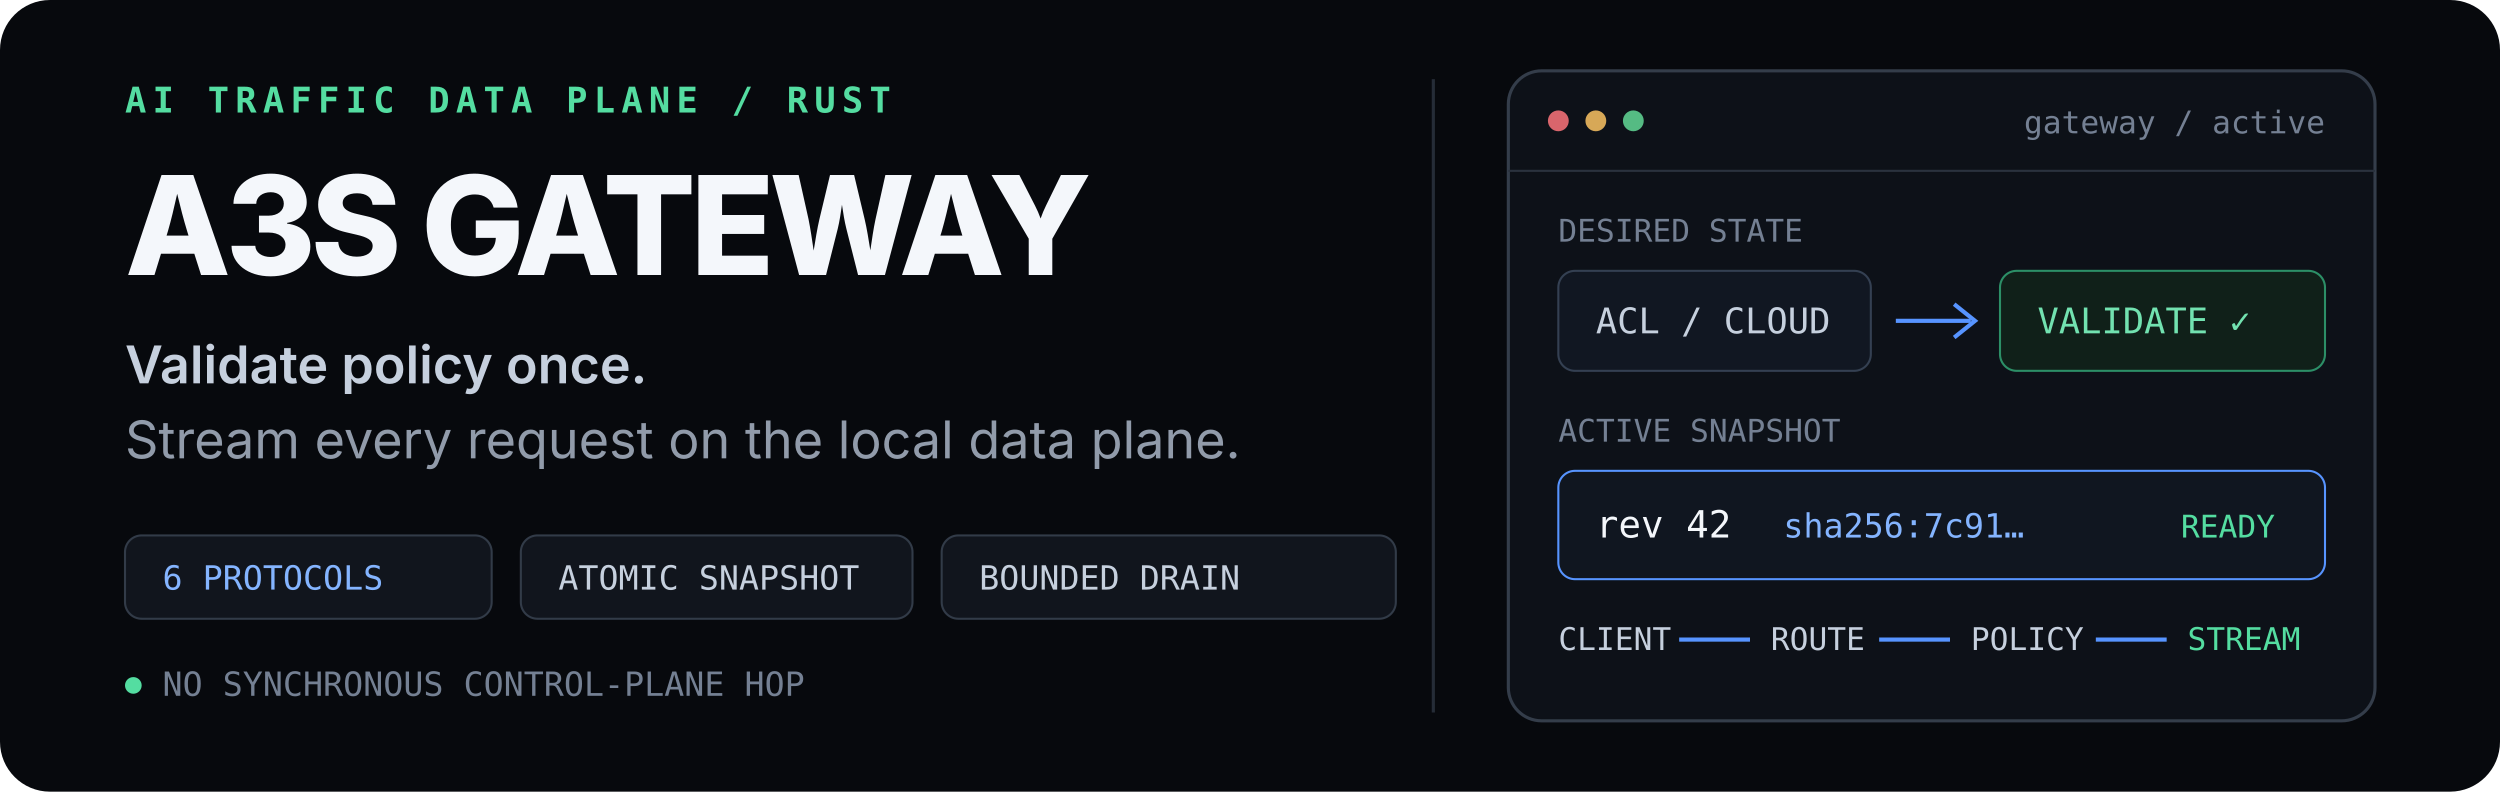
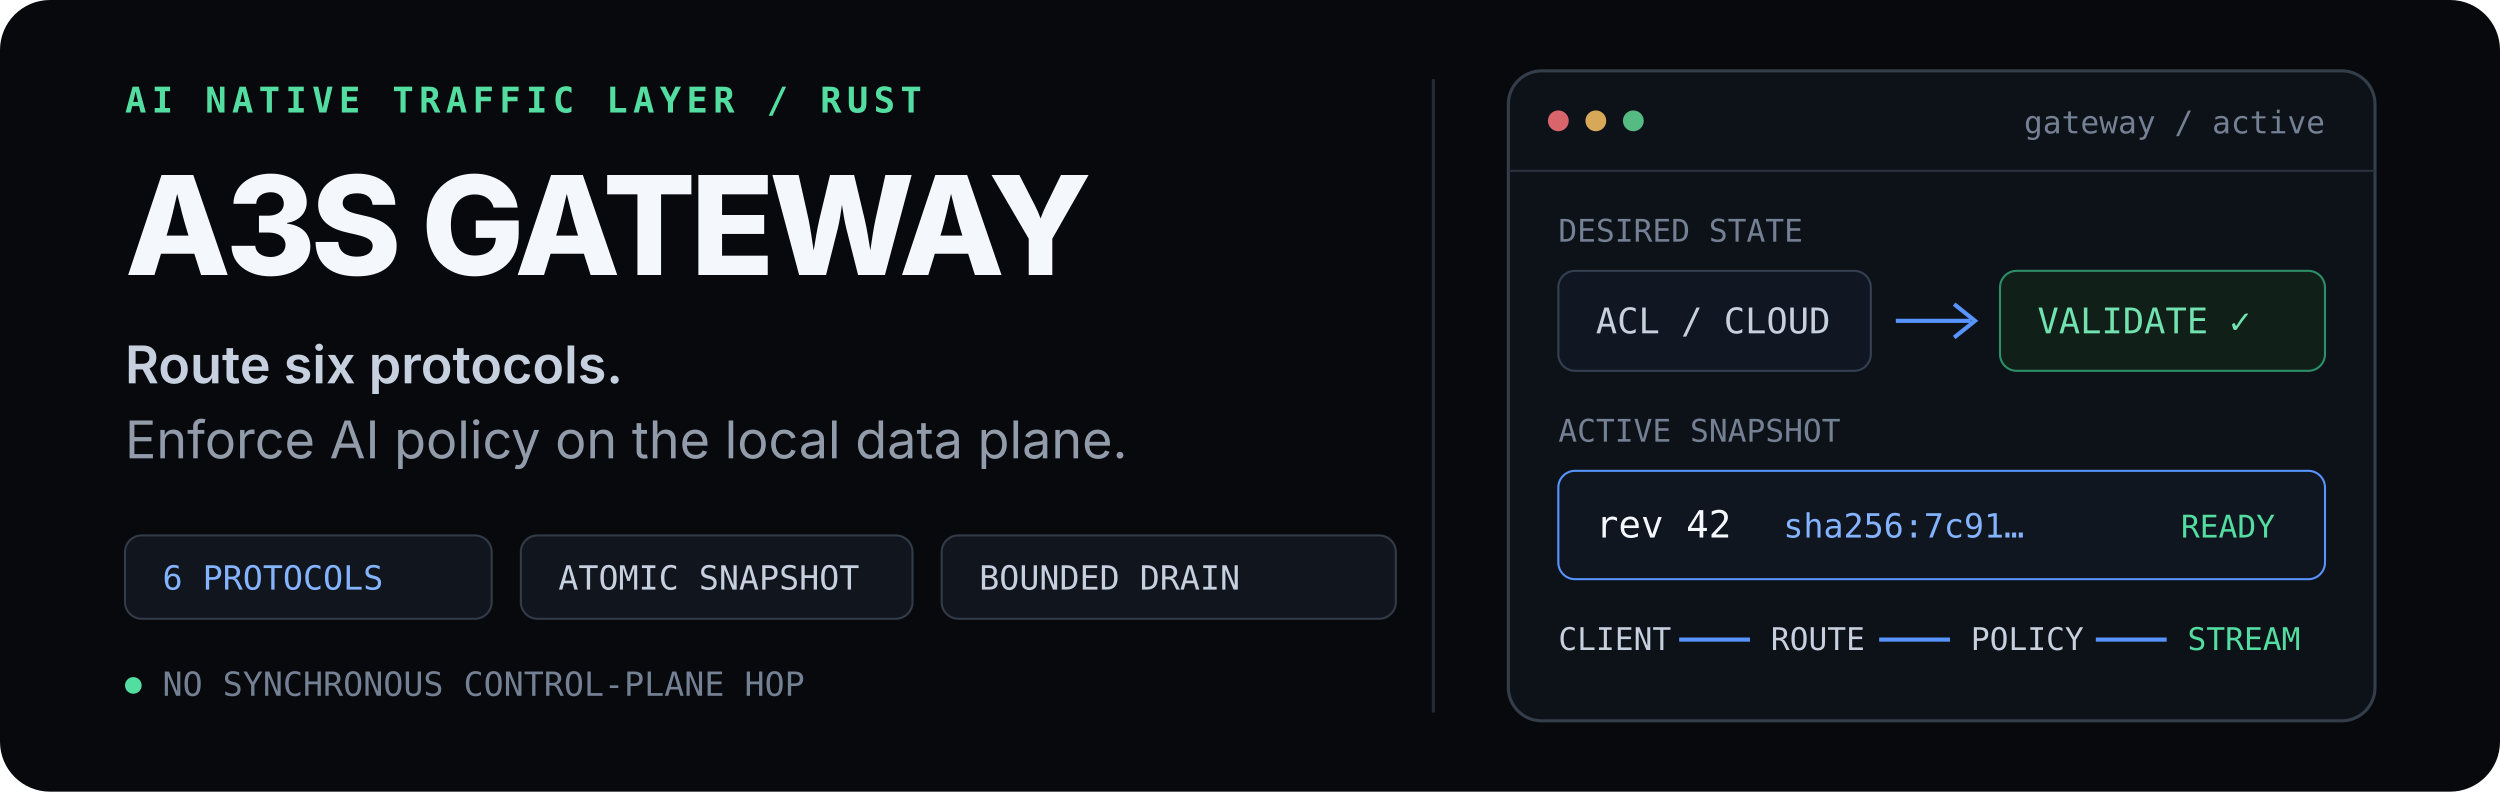
<svg xmlns="http://www.w3.org/2000/svg" width="1200" height="380" viewBox="0 0 1200 380" role="img" aria-labelledby="title desc">
  <rect width="1200" height="380" rx="24" fill="#07090d" />
  <path d="M688 38V342" stroke="#252c37" stroke-width="1.5" />
  <g id="identity" transform="translate(60 0)">
-     <text y="54" fill="#54dda1" font-family="ui-monospace, SFMono-Regular, Menlo, monospace" font-size="17" font-weight="700" letter-spacing="3">AI TRAFFIC DATA PLANE / RUST</text>
+     <text y="54" fill="#54dda1" font-family="ui-monospace, SFMono-Regular, Menlo, monospace" font-size="17" font-weight="700" letter-spacing="2.6">AI NATIVE TRAFFIC LAYER / RUST</text>
    <text y="132" fill="#f4f7fb" font-family="-apple-system, BlinkMacSystemFont, Segoe UI, sans-serif" font-size="66" font-weight="760" letter-spacing="-2.5">A3S GATEWAY</text>
-     <text y="184" fill="#c6d0de" font-family="-apple-system, BlinkMacSystemFont, Segoe UI, sans-serif" font-size="25" font-weight="600">Validate policy once.</text>
-     <text y="220" fill="#919baa" font-family="-apple-system, BlinkMacSystemFont, Segoe UI, sans-serif" font-size="25">Stream every request on the local data plane.</text>
+     <text y="184" fill="#c6d0de" font-family="-apple-system, BlinkMacSystemFont, Segoe UI, sans-serif" font-size="25" font-weight="600">Route six protocols.</text>
+     <text y="220" fill="#919baa" font-family="-apple-system, BlinkMacSystemFont, Segoe UI, sans-serif" font-size="25">Enforce AI policy on the local data plane.</text>
    <g id="metadata" transform="translate(0 257)" font-family="ui-monospace, SFMono-Regular, Menlo, monospace" font-size="16">
      <rect width="176" height="40" rx="8" fill="#11151d" stroke="#323b48" />
      <text x="18" y="26" fill="#84b4ff">6 PROTOCOLS</text>
      <rect x="190" width="188" height="40" rx="8" fill="#11151d" stroke="#323b48" />
      <text x="208" y="26" fill="#c6d0de">ATOMIC SNAPSHOT</text>
      <rect x="392" width="218" height="40" rx="8" fill="#11151d" stroke="#323b48" />
      <text x="410" y="26" fill="#c6d0de">BOUNDED DRAIN</text>
    </g>
    <g id="boundary-note" transform="translate(0 334)" font-family="ui-monospace, SFMono-Regular, Menlo, monospace" font-size="16">
      <circle cx="4" cy="-5" r="4" fill="#54dda1" />
      <text x="18" y="0" fill="#748093">NO SYNCHRONOUS CONTROL-PLANE HOP</text>
    </g>
  </g>
  <g id="snapshot-proof" transform="translate(724 34)">
    <rect width="416" height="312" rx="16" fill="#0d1118" stroke="#343d4a" stroke-width="1.5" />
    <path d="M0 48H416" stroke="#2a323e" />
    <circle cx="24" cy="24" r="5" fill="#d9656c" />
    <circle cx="42" cy="24" r="5" fill="#d7a857" />
    <circle cx="60" cy="24" r="5" fill="#55bb83" />
    <text x="392" y="30" text-anchor="end" fill="#748093" font-family="ui-monospace, SFMono-Regular, Menlo, monospace" font-size="15">gateway / active</text>
    <g font-family="ui-monospace, SFMono-Regular, Menlo, monospace">
      <text x="24" y="82" fill="#748093" font-size="15">DESIRED STATE</text>
      <rect x="24" y="96" width="150" height="48" rx="8" fill="#111722" stroke="#344052" />
      <text x="42" y="126" fill="#c6d0de" font-size="17">ACL / CLOUD</text>
      <path d="M186 120H222" stroke="#5794ff" stroke-width="2" />
      <path d="M214 112L224 120 214 128" fill="none" stroke="#5794ff" stroke-width="2" />
      <rect x="236" y="96" width="156" height="48" rx="8" fill="#102019" stroke="#2c8f67" />
      <text x="254" y="126" fill="#72e2b0" font-size="17">VALIDATE ✓</text>
      <text x="24" y="178" fill="#748093" font-size="15">ACTIVE SNAPSHOT</text>
      <rect x="24" y="192" width="368" height="52" rx="8" fill="#101620" stroke="#5794ff" />
      <text x="42" y="224" fill="#f4f7fb" font-size="18">rev 42</text>
      <text x="132" y="224" fill="#84b4ff" font-size="16">sha256:7c91…</text>
      <text x="368" y="224" text-anchor="end" fill="#54dda1" font-size="15">READY</text>
      <g id="request-path" transform="translate(24 278)" font-size="15">
        <text x="0" y="0" fill="#c6d0de">CLIENT</text>
        <path d="M58-5H92" stroke="#5794ff" stroke-width="2" />
        <text x="102" y="0" fill="#c6d0de">ROUTE</text>
        <path d="M154-5H188" stroke="#5794ff" stroke-width="2" />
        <text x="198" y="0" fill="#c6d0de">POLICY</text>
        <path d="M258-5H292" stroke="#5794ff" stroke-width="2" />
        <text x="302" y="0" fill="#54dda1">STREAM</text>
      </g>
    </g>
  </g>
</svg>
